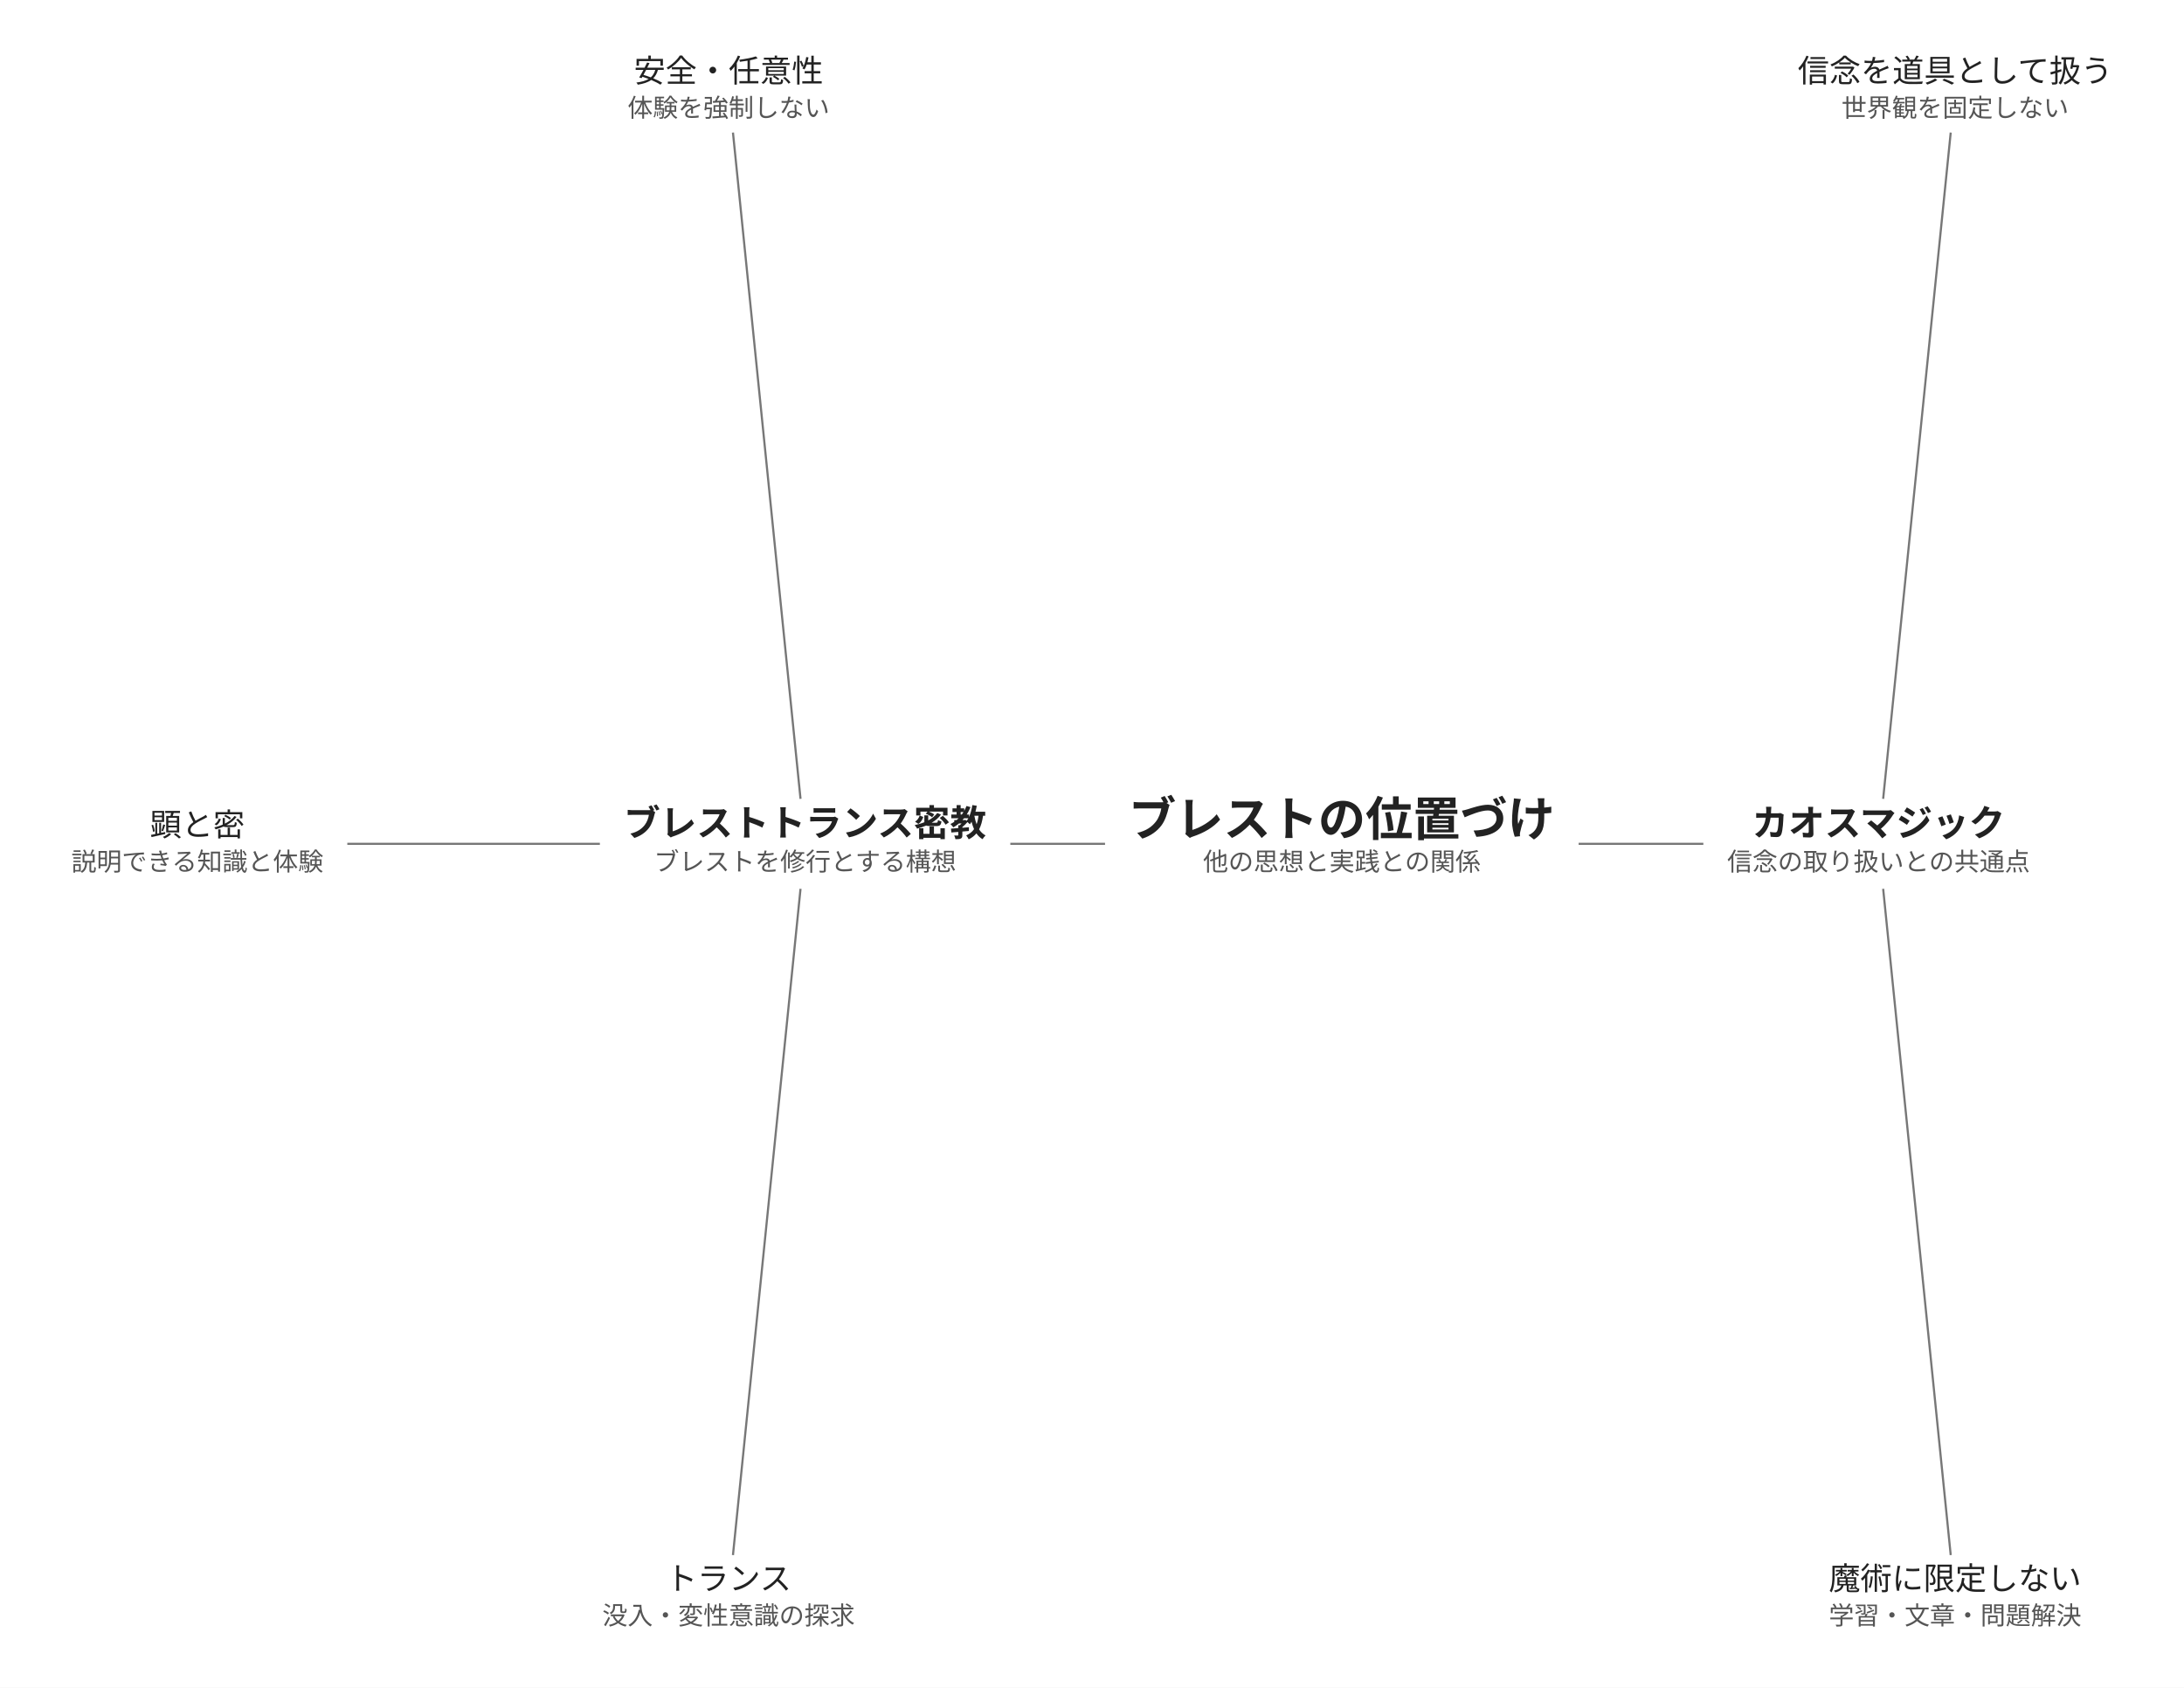
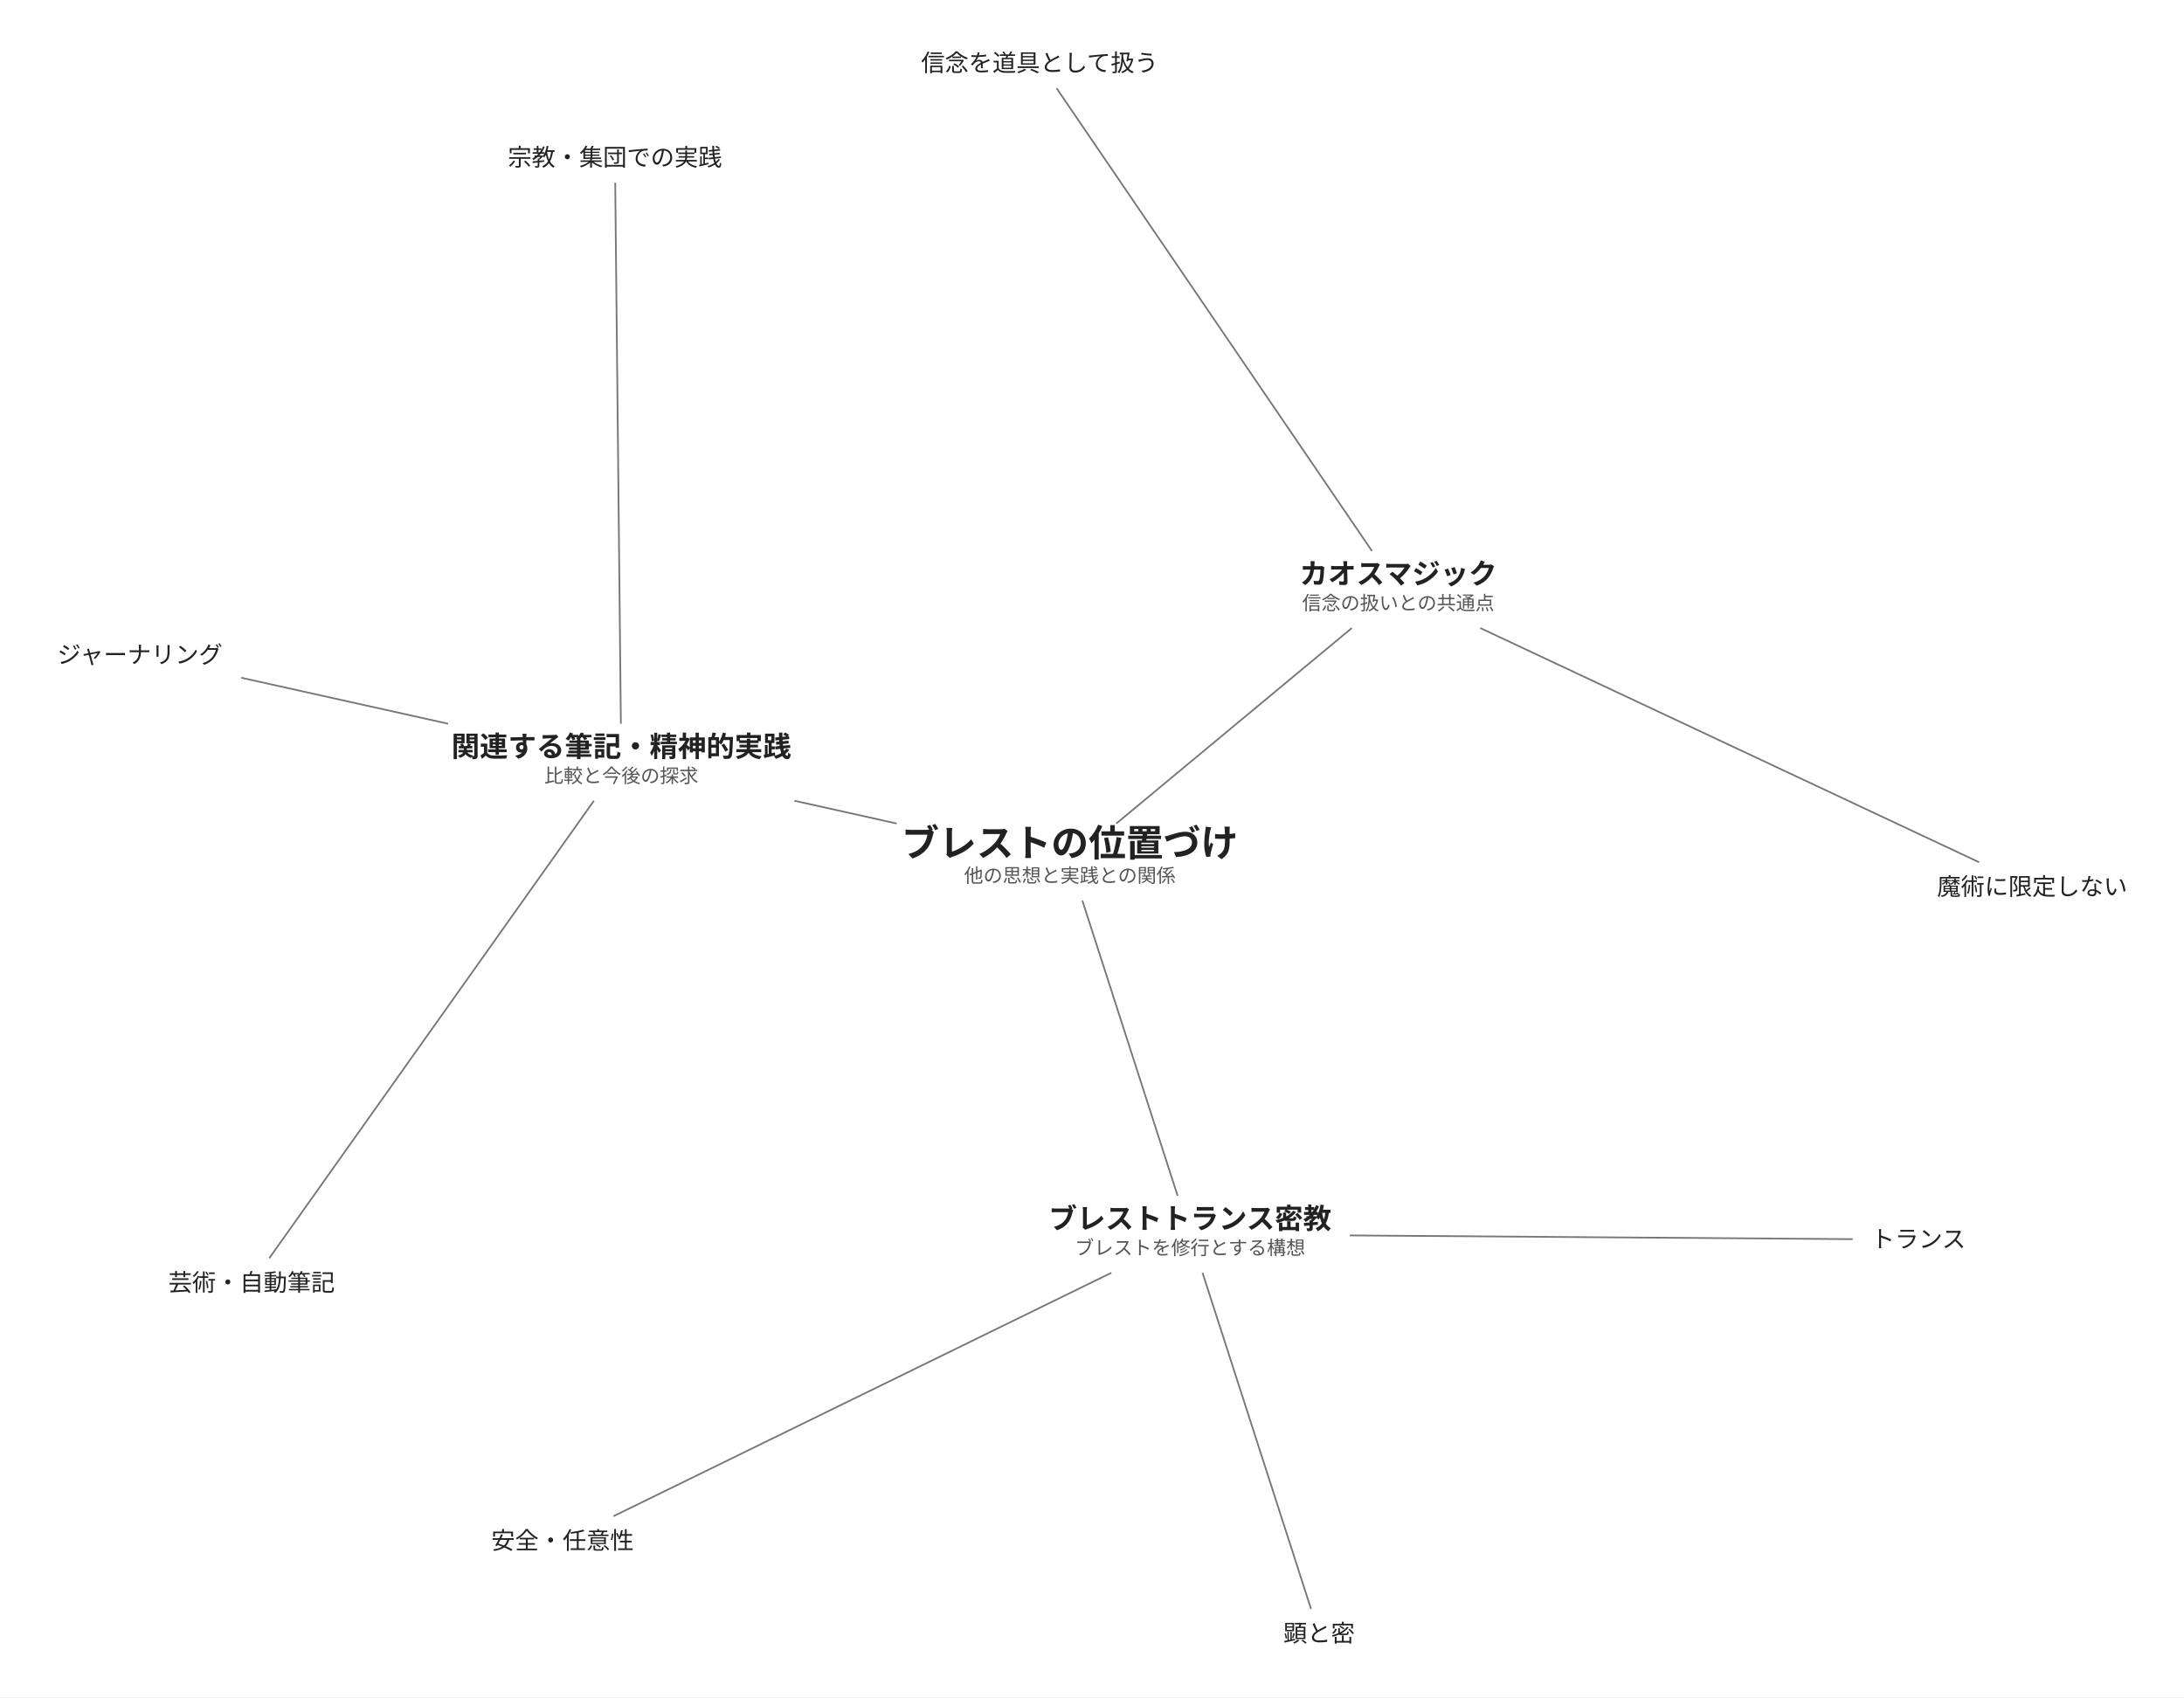
- <svg xmlns="http://www.w3.org/2000/svg" viewBox="-850 -534.467 1383.474 1068.935" role="img" aria-label="第3章：ブレストの位置づけ">
+ <svg xmlns="http://www.w3.org/2000/svg" viewBox="-944.537 -761.152 1928.118 1498.613" role="img" aria-label="ブレストの位置づけ">
  <style>text{font-family:"Noto Sans CJK JP","Noto Sans JP","Hiragino Sans","Yu Gothic",Meiryo,sans-serif}a{cursor:pointer}a:hover text,a:focus text{fill:#005bcc;text-decoration:underline}</style>
-   <rect x="-850" y="-534.467" width="1383.474" height="1068.935" fill="#fff" />
-   <g stroke="#777" stroke-width="1.35" fill="none">
-     <path d="M150.0 0.0 L229.0 0.0" />
-     <path d="M342.9 -28.5 L385.7 -450.5" />
-     <path d="M342.9 28.5 L385.7 450.5" />
-     <path d="M-150.0 0.0 L-210.0 0.0" />
-     <path d="M-342.9 28.5 L-385.7 450.5" />
-     <path d="M-470.0 0.0 L-630.0 0.0" />
-     <path d="M-342.9 -28.5 L-385.7 -450.5" />
+   <rect x="-944.537" y="-761.152" width="1928.118" height="1498.613" fill="#fff" />
+   <g stroke="#777" stroke-width="1.5" fill="none">
+     <path d="M41.0 -34.0 L248.9 -206.6" />
+     <path d="M266.7 -274.6 L-11.7 -683.2" />
+     <path d="M362.3 -206.6 L802.7 0.2" />
+     <path d="M11.0 34.0 L95.1 294.7" />
+     <path d="M247.1 329.7 L691.1 333.0" />
+     <path d="M117.1 362.7 L212.9 659.5" />
+     <path d="M36.6 362.7 L-402.9 577.6" />
+     <path d="M-152.9 -34.0 L-243.2 -54.1" />
+     <path d="M-420.2 -54.1 L-706.8 349.8" />
+     <path d="M-548.9 -122.1 L-731.5 -162.7" />
+     <path d="M-396.4 -122.1 L-401.4 -599.8" />
  </g>
  <a href="https://yurii7812.github.io/homepage/#/ja/brainstorm-philosophy/guide.md?section=bm-ch3" data-section="bm-ch3" tabindex="0">
-     <rect x="-145" y="-27" width="290" height="54" fill="transparent" />
-     <text text-anchor="middle" x="0" y="-5" font-size="30" font-weight="650" fill="#222">ブレストの位置づけ</text>
-     <text text-anchor="middle" x="0" y="17" font-size="16" fill="#555">他の思想と実践との関係</text>
+     <rect x="-158.5" y="-28" width="317" height="56" fill="transparent" />
+     <text text-anchor="middle" x="0" y="-5" font-size="33" font-weight="650" fill="#222">ブレストの位置づけ</text>
+     <text text-anchor="middle" x="0" y="18" font-size="17" fill="#555">他の思想と実践との関係</text>
  </a>
  <a href="https://yurii7812.github.io/homepage/#/ja/brainstorm-philosophy/guide.md?section=bm-chaos" data-section="bm-chaos" tabindex="0">
-     <rect x="234" y="-23.5" width="212" height="47" fill="transparent" />
-     <text text-anchor="middle" x="340" y="-5" font-size="23" font-weight="650" fill="#222">カオスマジック</text>
-     <text text-anchor="middle" x="340" y="17" font-size="16" fill="#555">信念の取り扱いとの共通点</text>
+     <rect x="192.414" y="-268.628" width="195" height="56" fill="transparent" />
+     <text text-anchor="middle" x="289.914" y="-245.628" font-size="25" font-weight="650" fill="#222">カオスマジック</text>
+     <text text-anchor="middle" x="289.914" y="-222.628" font-size="17" fill="#555">信念の扱いとの共通点</text>
  </a>
  <a href="https://yurii7812.github.io/homepage/#/ja/brainstorm-philosophy/guide.md?section=bm-chaos" data-section="bm-chaos" tabindex="0">
-     <rect x="278.474" y="-499.467" width="220" height="44" fill="transparent" />
-     <text text-anchor="middle" x="388.474" y="-482.467" font-size="20" font-weight="400" fill="#222">信念を道具として扱う</text>
-     <text text-anchor="middle" x="388.474" y="-460.467" font-size="16" fill="#555">世界観を固定しない</text>
+     <rect x="-141.699" y="-721.152" width="230" height="32" fill="transparent" />
+     <text text-anchor="middle" x="-26.699" y="-698.152" font-size="21" font-weight="400" fill="#222">信念を道具として扱う</text>
  </a>
  <a href="https://yurii7812.github.io/homepage/#/ja/brainstorm-philosophy/guide.md?section=bm-chaos" data-section="bm-chaos" tabindex="0">
-     <rect x="298.474" y="455.467" width="180" height="44" fill="transparent" />
-     <text text-anchor="middle" x="388.474" y="472.467" font-size="20" font-weight="400" fill="#222">魔術に限定しない</text>
-     <text text-anchor="middle" x="388.474" y="494.467" font-size="16" fill="#555">学習・文章・問題解決</text>
+     <rect x="755.581" y="6.16" width="188" height="32" fill="transparent" />
+     <text text-anchor="middle" x="849.581" y="29.16" font-size="21" font-weight="400" fill="#222">魔術に限定しない</text>
  </a>
  <a href="https://yurii7812.github.io/homepage/#/ja/brainstorm-philosophy/guide.md?section=bm-esoteric" data-section="bm-esoteric" tabindex="0">
-     <rect x="-465" y="-23.5" width="250" height="47" fill="transparent" />
-     <text text-anchor="middle" x="-340" y="-5" font-size="23" font-weight="650" fill="#222">ブレストトランス密教</text>
-     <text text-anchor="middle" x="-340" y="17" font-size="16" fill="#555">ブレストを修行とする構想</text>
+     <rect x="-28.884" y="300.705" width="270" height="56" fill="transparent" />
+     <text text-anchor="middle" x="106.116" y="323.705" font-size="25" font-weight="650" fill="#222">ブレストトランス密教</text>
+     <text text-anchor="middle" x="106.116" y="346.705" font-size="17" fill="#555">ブレストを修行とする構想</text>
  </a>
  <a href="https://yurii7812.github.io/homepage/#/ja/brainstorm-philosophy/guide.md?section=bm-esoteric" data-section="bm-esoteric" tabindex="0">
-     <rect x="-478.474" y="455.467" width="180" height="44" fill="transparent" />
-     <text text-anchor="middle" x="-388.474" y="472.467" font-size="20" font-weight="400" fill="#222">トランス</text>
-     <text text-anchor="middle" x="-388.474" y="494.467" font-size="16" fill="#555">没入・変性意識の探求</text>
+     <rect x="697.108" y="317.385" width="104" height="32" fill="transparent" />
+     <text text-anchor="middle" x="749.108" y="340.385" font-size="21" font-weight="400" fill="#222">トランス</text>
  </a>
  <a href="https://yurii7812.github.io/homepage/#/ja/brainstorm-philosophy/guide.md?section=bm-esoteric" data-section="bm-esoteric" tabindex="0">
-     <rect x="-815" y="-22" width="180" height="44" fill="transparent" />
-     <text text-anchor="middle" x="-725" y="-5" font-size="20" font-weight="400" fill="#222">顕と密</text>
-     <text text-anchor="middle" x="-725" y="17" font-size="16" fill="#555">説明できる知識と体験</text>
+     <rect x="178.496" y="665.461" width="83" height="32" fill="transparent" />
+     <text text-anchor="middle" x="219.996" y="688.461" font-size="21" font-weight="400" fill="#222">顕と密</text>
  </a>
  <a href="https://yurii7812.github.io/homepage/#/ja/brainstorm-philosophy/guide.md?section=bm-esoteric" data-section="bm-esoteric" tabindex="0">
-     <rect x="-462.474" y="-499.467" width="148" height="44" fill="transparent" />
-     <text text-anchor="middle" x="-388.474" y="-482.467" font-size="20" font-weight="400" fill="#222">安全・任意性</text>
-     <text text-anchor="middle" x="-388.474" y="-460.467" font-size="16" fill="#555">体験を強制しない</text>
+     <rect x="-520.912" y="583.599" width="146" height="32" fill="transparent" />
+     <text text-anchor="middle" x="-447.912" y="606.599" font-size="21" font-weight="400" fill="#222">安全・任意性</text>
+   </a>
+   <a href="https://yurii7812.github.io/homepage/#/ja/brainstorm-philosophy/guide.md?section=bm-related-practices" data-section="bm-related-practices" tabindex="0">
+     <rect x="-556.03" y="-116.076" width="320" height="56" fill="transparent" />
+     <text text-anchor="middle" x="-396.03" y="-93.076" font-size="25" font-weight="650" fill="#222">関連する筆記・精神的実践</text>
+     <text text-anchor="middle" x="-396.03" y="-70.076" font-size="17" fill="#555">比較と今後の探求</text>
+   </a>
+   <a href="https://yurii7812.github.io/homepage/#/ja/brainstorm-philosophy/guide.md?section=bm-related-practices" data-section="bm-related-practices" tabindex="0">
+     <rect x="-805.909" y="355.767" width="167" height="32" fill="transparent" />
+     <text text-anchor="middle" x="-722.409" y="378.767" font-size="21" font-weight="400" fill="#222">芸術・自動筆記</text>
+   </a>
+   <a href="https://yurii7812.github.io/homepage/#/ja/brainstorm-philosophy/guide.md?section=bm-related-practices" data-section="bm-related-practices" tabindex="0">
+     <rect x="-904.537" y="-198.597" width="167" height="32" fill="transparent" />
+     <text text-anchor="middle" x="-821.037" y="-175.597" font-size="21" font-weight="400" fill="#222">ジャーナリング</text>
+   </a>
+   <a href="https://yurii7812.github.io/homepage/#/ja/brainstorm-philosophy/guide.md?section=bm-related-practices" data-section="bm-related-practices" tabindex="0">
+     <rect x="-506.168" y="-637.76" width="209" height="32" fill="transparent" />
+     <text text-anchor="middle" x="-401.668" y="-614.76" font-size="21" font-weight="400" fill="#222">宗教・集団での実践</text>
  </a>
</svg>
